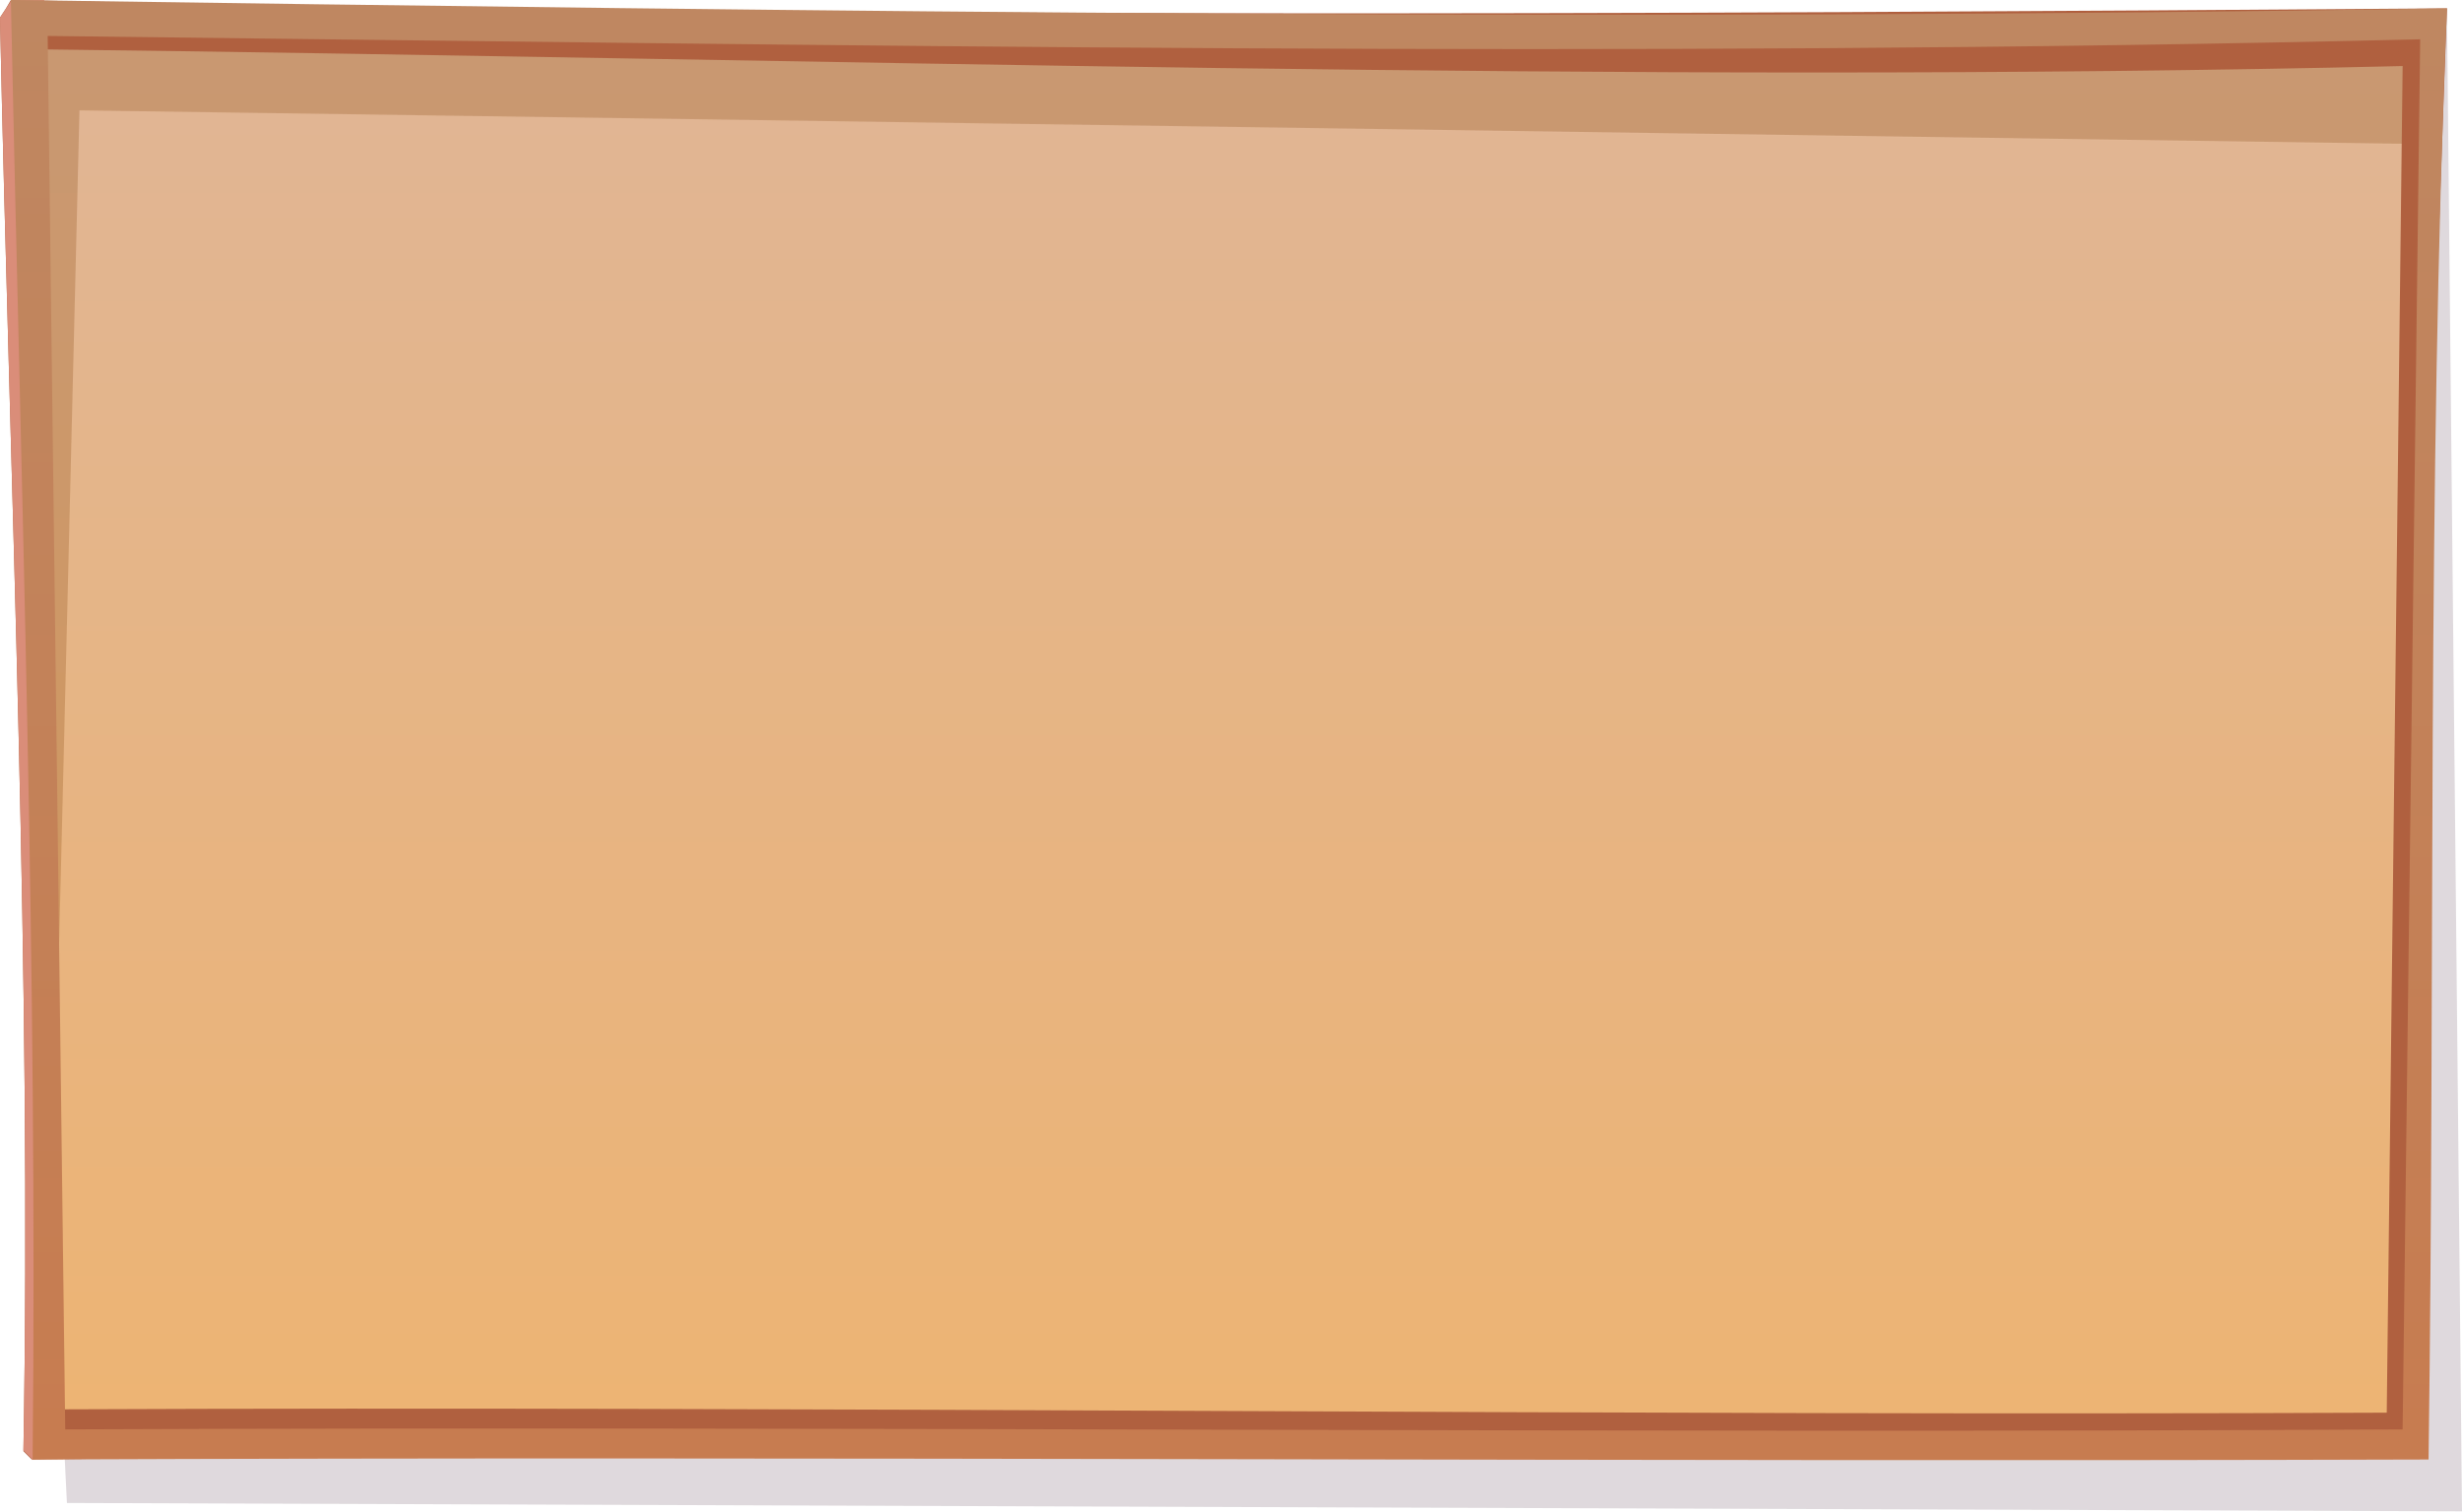
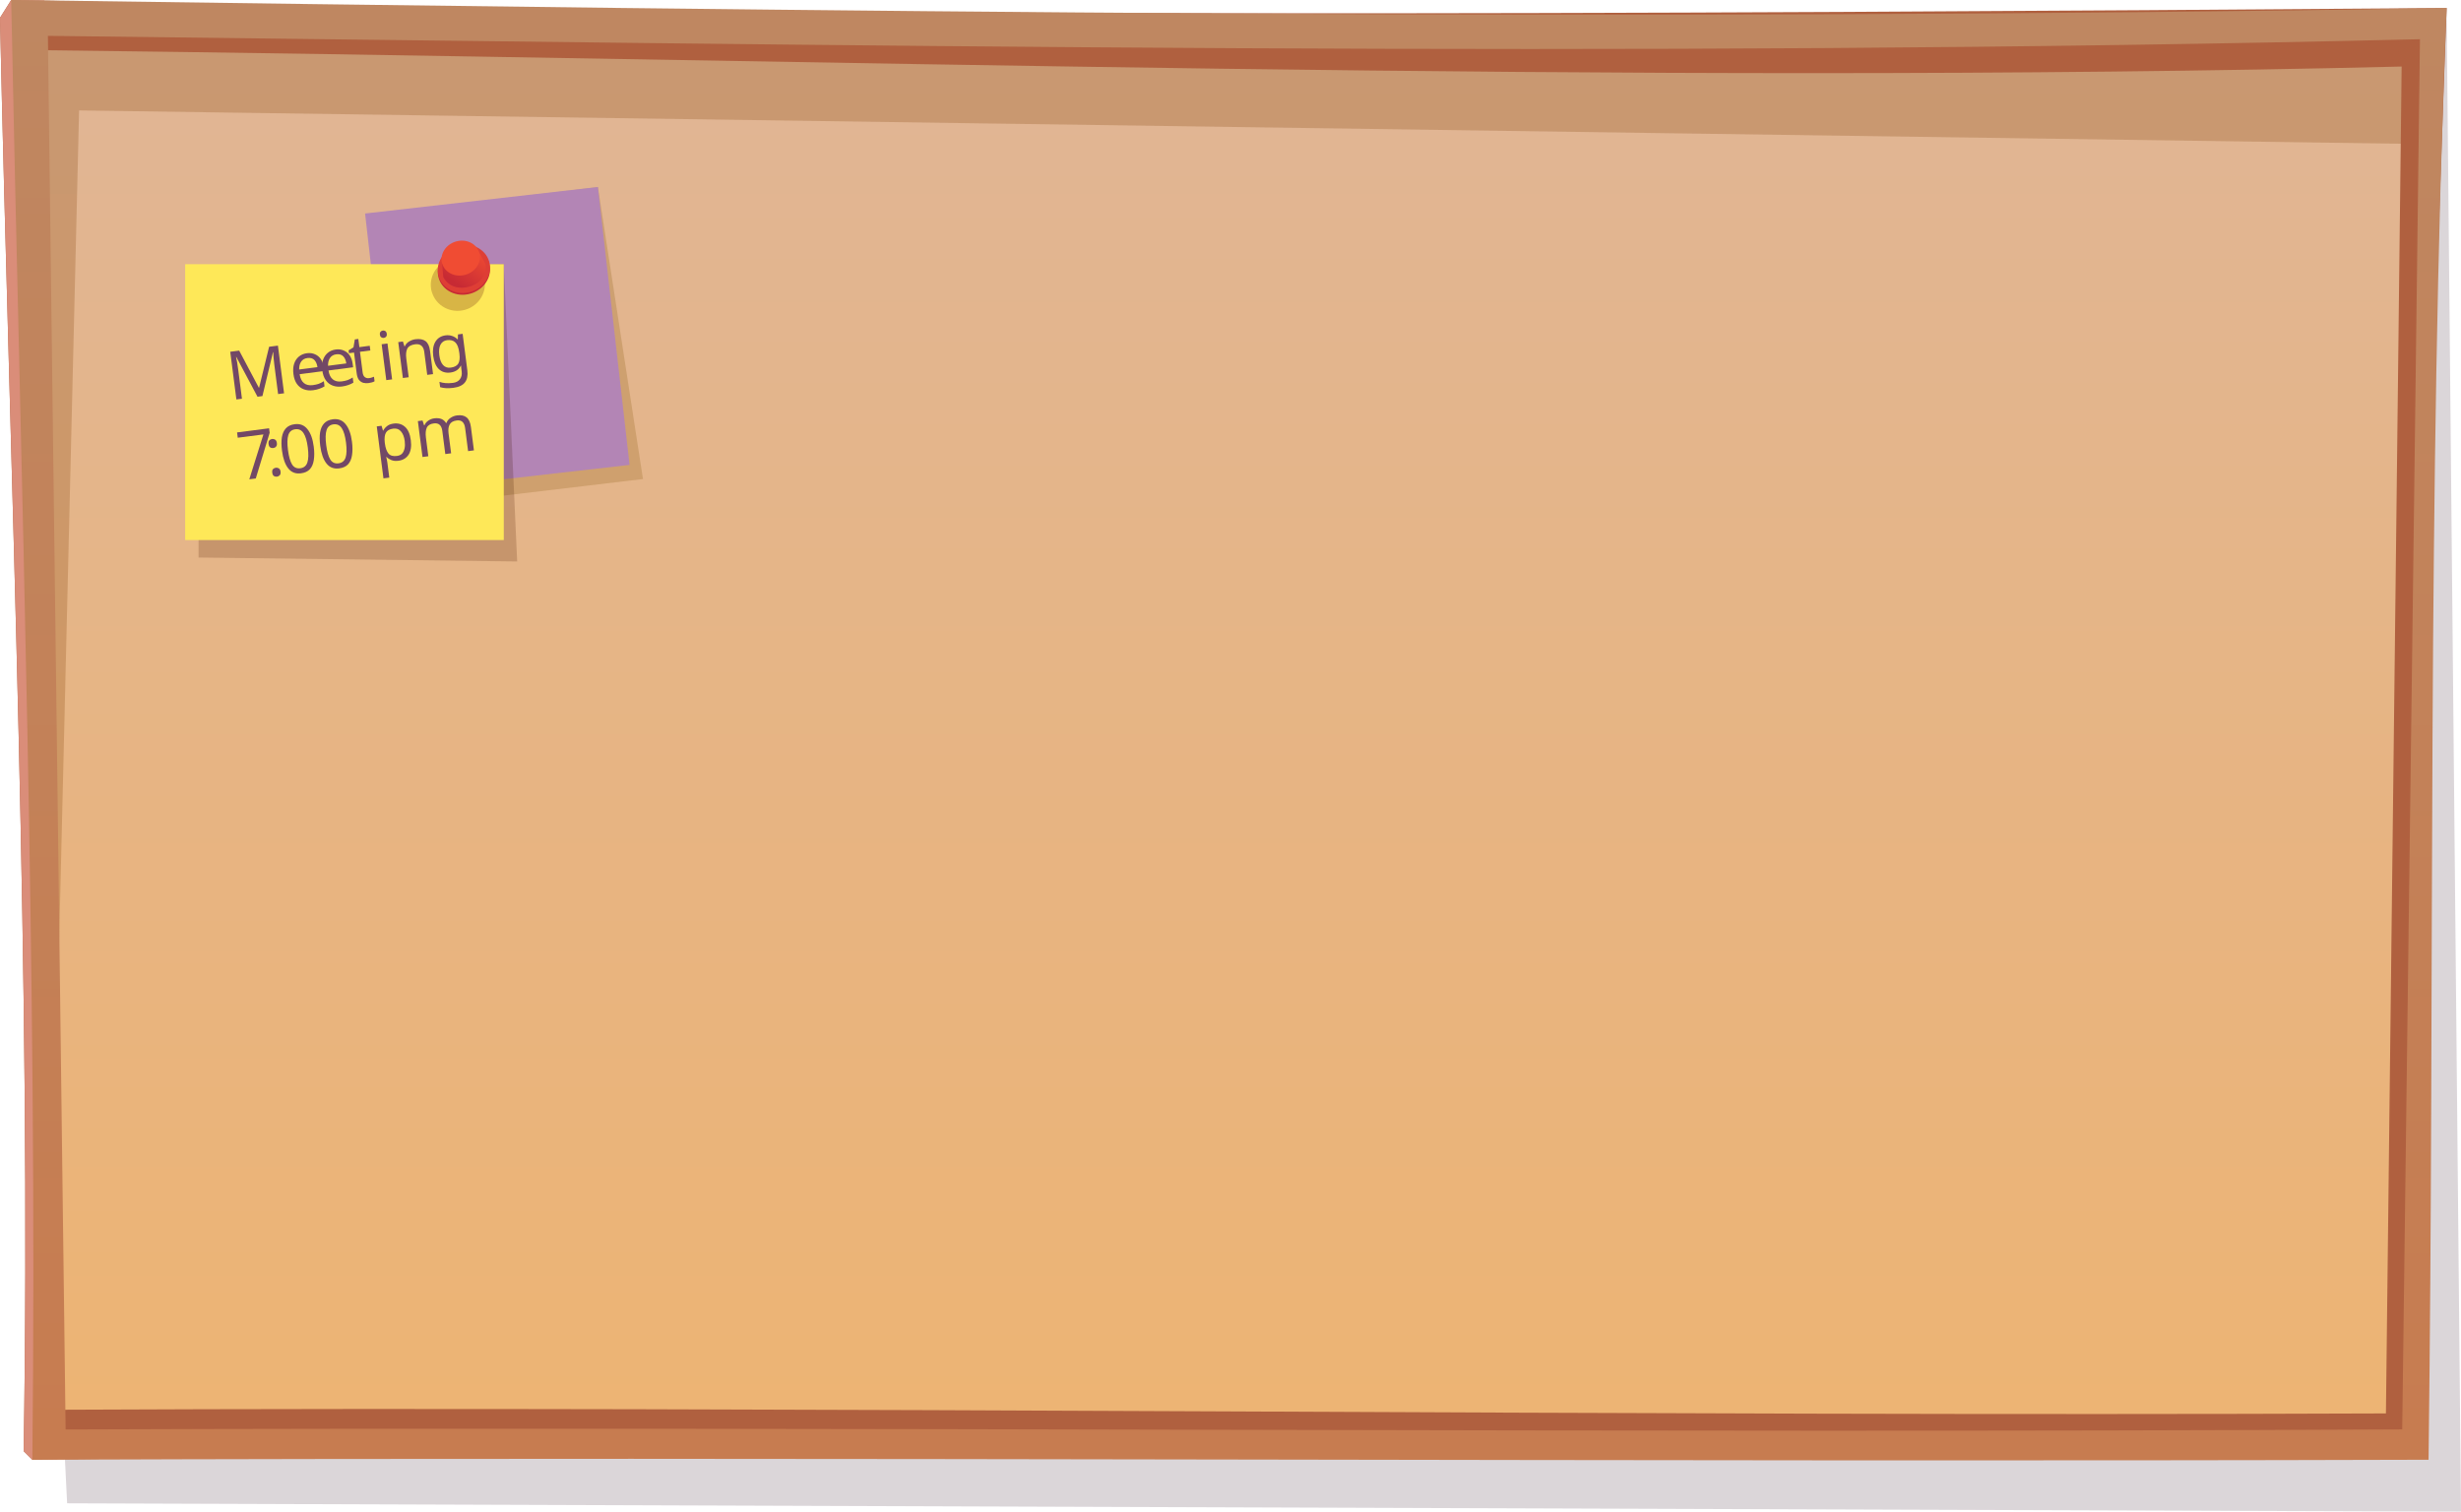
- <svg xmlns="http://www.w3.org/2000/svg" version="1.1" viewBox="0 0 294.4 180.8">
+ <svg xmlns="http://www.w3.org/2000/svg" viewBox="0 0 294.37 180.82">
  <defs>
-     <style>
-       .cls-1 {
-         fill: #5d4354;
-         opacity: .2;
-       }
- 
-       .cls-1, .cls-2, .cls-3, .cls-4, .cls-5, .cls-6 {
-         stroke-width: 0px;
-       }
- 
-       .cls-1, .cls-5 {
-         mix-blend-mode: multiply;
-       }
- 
-       .cls-2 {
-         fill: #da8d79;
-       }
- 
-       .cls-3 {
-         fill: url(#_ÂÁ_Ï_ÌÌ_È_ËÂÌÚ_398);
-       }
- 
-       .cls-4 {
-         fill: url(#_ÂÁ_Ï_ÌÌ_È_ËÂÌÚ_365);
-       }
- 
-       .cls-5 {
-         fill: #c9af88;
-         opacity: .5;
-       }
- 
-       .cls-6 {
-         fill: #b0603f;
-       }
- 
-       .cls-7 {
-         isolation: isolate;
-       }
-     </style>
-     <linearGradient id="_ÂÁ_Ï_ÌÌ_È_ËÂÌÚ_398" data-name="¡ÂÁ˚ÏˇÌÌ˚È „‡‰ËÂÌÚ 398" x1="146.6" y1="172" x2="146.6" y2="3.7" gradientUnits="userSpaceOnUse">
+     <linearGradient id="b" data-name="¡ÂÁ˚ÏˇÌÌ˚È „‡‰ËÂÌÚ 398" x1="146.64" y1="172.04" x2="146.64" y2="3.73" gradientUnits="userSpaceOnUse">
      <stop offset="0" stop-color="#edb473" />
      <stop offset="1" stop-color="#e0b595" />
    </linearGradient>
-     <linearGradient id="_ÂÁ_Ï_ÌÌ_È_ËÂÌÚ_365" data-name="¡ÂÁ˚ÏˇÌÌ˚È „‡‰ËÂÌÚ 365" x1="154.7" y1="172.6" x2="154.7" y2="-.9" gradientTransform="translate(-5.2 .9) skewX(-2.4)" gradientUnits="userSpaceOnUse">
+     <linearGradient id="c" data-name="¡ÂÁ˚ÏˇÌÌ˚È „‡‰ËÂÌÚ 365" x1="154.69" y1="172.64" x2="154.69" y2="-.9" gradientTransform="translate(-5.24 .9) skewX(-2.36)" gradientUnits="userSpaceOnUse">
      <stop offset="0" stop-color="#c77c50" />
      <stop offset="1" stop-color="#bf8761" />
    </linearGradient>
+     <linearGradient id="d" data-name="¡ÂÁ˚ÏˇÌÌ˚È „‡‰ËÂÌÚ 382" x1="-269.24" y1="-231.08" x2="-269.24" y2="-236.73" gradientTransform="translate(-293.35 49.57) rotate(-145.43) scale(.82 -.91) skewX(16.07)" gradientUnits="userSpaceOnUse">
+       <stop offset="0" stop-color="#c72a34" />
+       <stop offset="1" stop-color="#f04c33" />
+     </linearGradient>
  </defs>
-   <g class="cls-7">
-     <g id="Layer_1" data-name="Layer 1">
+   <g style="isolation: isolate;">
+     <g id="a" data-name="Layer 1">
      <g>
-         <polygon class="cls-1" points="294.4 180.8 8 179.8 3.2 82 292.6 1 294.4 180.8" />
+         <polygon points="294.37 180.82 8.03 179.82 3.17 82.01 292.65 .96 294.37 180.82" style="fill: #5d4354; mix-blend-mode: multiply; opacity: .22; stroke-width: 0px;" />
        <g>
-           <path class="cls-3" d="M287.4,171.9c-93.5.5-186.9-.4-280.4,0,0,0-3.4-111.3-3.3-167.1,94.2.9,191.5,1.2,285.7-1.1-2.3,56.2-1.4,112-2.1,168.2Z" />
-           <path class="cls-5" d="M5.7,169L9.5,13.2l278.1,4c-1-7.4,1.5-6,2-13.5C195.3,6,98,5.7,3.8,4.8c.7,6.6-.8,157.6,2,164.2Z" />
-           <path class="cls-6" d="M288.3,172.4c-94,1.4-190.4,1-284.5,2.2-.8-.8-.3-.3-1-1C3.8,116.9,1.2,58.8,0,2.1.6,1.2.8.9,1.3,0c95.7,2.2,195.5,1.7,291.3,1-2.1,56.2-3.8,115.3-4.3,171.4ZM7.3,168.6c90.6-.4,187.5.8,278.1.4l1.9-161.1c-92.2,2.2-190.5-.9-282.7-2,.6,52.8,2.7,162.6,2.7,162.6Z" />
-           <path class="cls-2" d="M3.9,174.6h.3L5.3,0c-.8,0-3.1,0-3.9,0C.8.9.6,1.2,0,2.1c1.2,56.7,3.8,114.7,2.8,171.4.7.7.4.4,1,1Z" />
-           <path class="cls-4" d="M290.5,174.6c-95.5.3-191.1-.4-286.6,0C4.5,116.2,2.5,58.4,1.3,0c97.4,1.4,193.8,2.6,291.3,1-2.4,58-1.4,115.7-2.2,173.6ZM7.8,171c93.9-.4,185.6.5,279.5,0,.7-55.5,2.1-166.3,2.1-166.3-94.7,2.3-189.1.7-283.7-.4l2.1,166.7Z" />
+           <path d="M287.4,171.89c-93.45.48-186.92-.35-280.37,0,0,0-3.39-111.25-3.27-167.09,94.22.85,191.51,1.22,285.75-1.07-2.28,56.17-1.39,112.02-2.11,168.16Z" style="fill: url(#b); stroke-width: 0px;" />
+           <path d="M5.72,169.01L9.46,13.21l278.06,3.99c-.96-7.45,1.48-6.04,1.99-13.47C195.28,6.02,98.02,5.65,3.77,4.8c.7,6.59-.76,157.6,1.95,164.21Z" style="fill: #c9af88; mix-blend-mode: multiply; opacity: .5; stroke-width: 0px;" />
+           <path d="M288.32,172.39c-94.02,1.36-190.43.96-284.46,2.21-.77-.76-.26-.26-1.03-1.02C3.76,116.86,1.24,58.8,0,2.13.57,1.21.77.91,1.34,0c95.71,2.23,195.51,1.68,291.31.96-2.07,56.18-3.82,115.28-4.33,171.43ZM7.27,168.63c90.64-.43,187.49.81,278.12.44l1.88-161.11c-92.15,2.24-190.52-.9-282.67-1.96.58,52.84,2.67,162.64,2.67,162.64Z" style="fill: #b0603f; stroke-width: 0px;" />
+           <path d="M3.86,174.6h.3L5.29.05c-.81-.02-3.14-.04-3.95-.05C.77.91.57,1.21,0,2.13c1.24,56.67,3.76,114.73,2.83,171.45.73.73.41.41,1.03,1.02Z" style="fill: #da8d79; stroke-width: 0px;" />
+           <path d="M290.49,174.61c-95.54.29-191.08-.36-286.62,0C4.5,116.18,2.49,58.35,1.34,0c97.45,1.35,193.8,2.63,291.31.96-2.36,58.01-1.41,115.67-2.16,173.65ZM7.84,170.99c93.87-.36,185.63.47,279.5-.01.72-55.52,2.12-166.29,2.12-166.29-94.66,2.29-189.07.71-283.73-.4l2.12,166.7Z" style="fill: url(#c); stroke-width: 0px;" />
        </g>
+       </g>
+       <g>
+         <polygon points="76.91 57.3 48.98 60.62 44.99 25.59 71.52 22.37 76.91 57.3" style="fill: #cfc596; mix-blend-mode: multiply; opacity: .5; stroke-width: 0px;" />
+         <rect x="45.47" y="23.85" width="28.03" height="33.46" transform="translate(-4.21 6.99) rotate(-6.5)" style="fill: #b385b5; stroke-width: 0px;" />
+         <polygon points="61.86 67.16 23.75 66.69 23.75 32 60.26 31.6 61.86 67.16" style="fill: #baa596; mix-blend-mode: multiply; opacity: .5; stroke-width: 0px;" />
+         <rect x="22.15" y="31.6" width="38.11" height="33" style="fill: #fee858; stroke-width: 0px;" />
+         <g>
+           <path d="M51.66,34.93c.49,1.67,2.27,2.62,3.99,2.12,1.72-.5,2.72-2.26,2.23-3.93-.48-1.67-2.27-2.62-3.99-2.12-1.72.5-2.72,2.26-2.24,3.93Z" style="fill: #b28d8d; mix-blend-mode: multiply; opacity: .5; stroke-width: 0px;" />
+           <path d="M52.47,33.25c.44,1.52,2.15,2.36,3.82,1.87,1.67-.49,2.66-2.11,2.22-3.63-.44-1.52-2.15-2.36-3.82-1.87-1.67.48-2.66,2.11-2.22,3.63Z" style="fill: #c72a34; stroke-width: 0px;" />
+           <path d="M52.47,33.04c.44,1.52,2.15,2.36,3.82,1.87,1.67-.49,2.66-2.11,2.22-3.63-.44-1.52-2.15-2.36-3.82-1.87-1.67.48-2.66,2.11-2.22,3.63Z" style="fill: #de3e35; stroke-width: 0px;" />
+           <path d="M57.34,30.23l.75,1.4s.28,2.09-2.01,2.67c-2.29.58-3.06-1.16-3.06-1.16l-.13-1.62,4.45-1.29Z" style="fill: url(#d); stroke-width: 0px;" />
+           <path d="M52.89,31.52c.32,1.1,1.57,1.7,2.8,1.34,1.23-.36,1.96-1.54,1.64-2.63-.32-1.1-1.57-1.7-2.8-1.34-1.23.36-1.96,1.54-1.65,2.63Z" style="fill: #f04c33; stroke-width: 0px;" />
+         </g>
+         <text transform="translate(27.5 47.88) rotate(-7.34)" style="fill: #724866; font-family: MarkerFelt-Thin, 'Marker Felt'; font-size: 8.06px; font-weight: 200;">
+           <tspan x="0" y="0">M</tspan>
+           <tspan x="7.5" y="0" style="letter-spacing: .05em;">e</tspan>
+           <tspan x="10.98" y="0" style="letter-spacing: .08em;">e</tspan>
+           <tspan x="14.72" y="0" style="letter-spacing: .07em;">t</tspan>
+           <tspan x="18.17" y="0" style="letter-spacing: .05em;">i</tspan>
+           <tspan x="20.17" y="0" style="letter-spacing: .03em;">n</tspan>
+           <tspan x="24.36" y="0">g</tspan>
+           <tspan x="0" y="9.67" style="letter-spacing: -.16em;">7</tspan>
+           <tspan x="3.34" y="9.67" style="letter-spacing: -.02em;">:</tspan>
+           <tspan x="5.02" y="9.67" style="letter-spacing: 0em;">00 pm</tspan>
+         </text>
      </g>
    </g>
  </g>
</svg>
